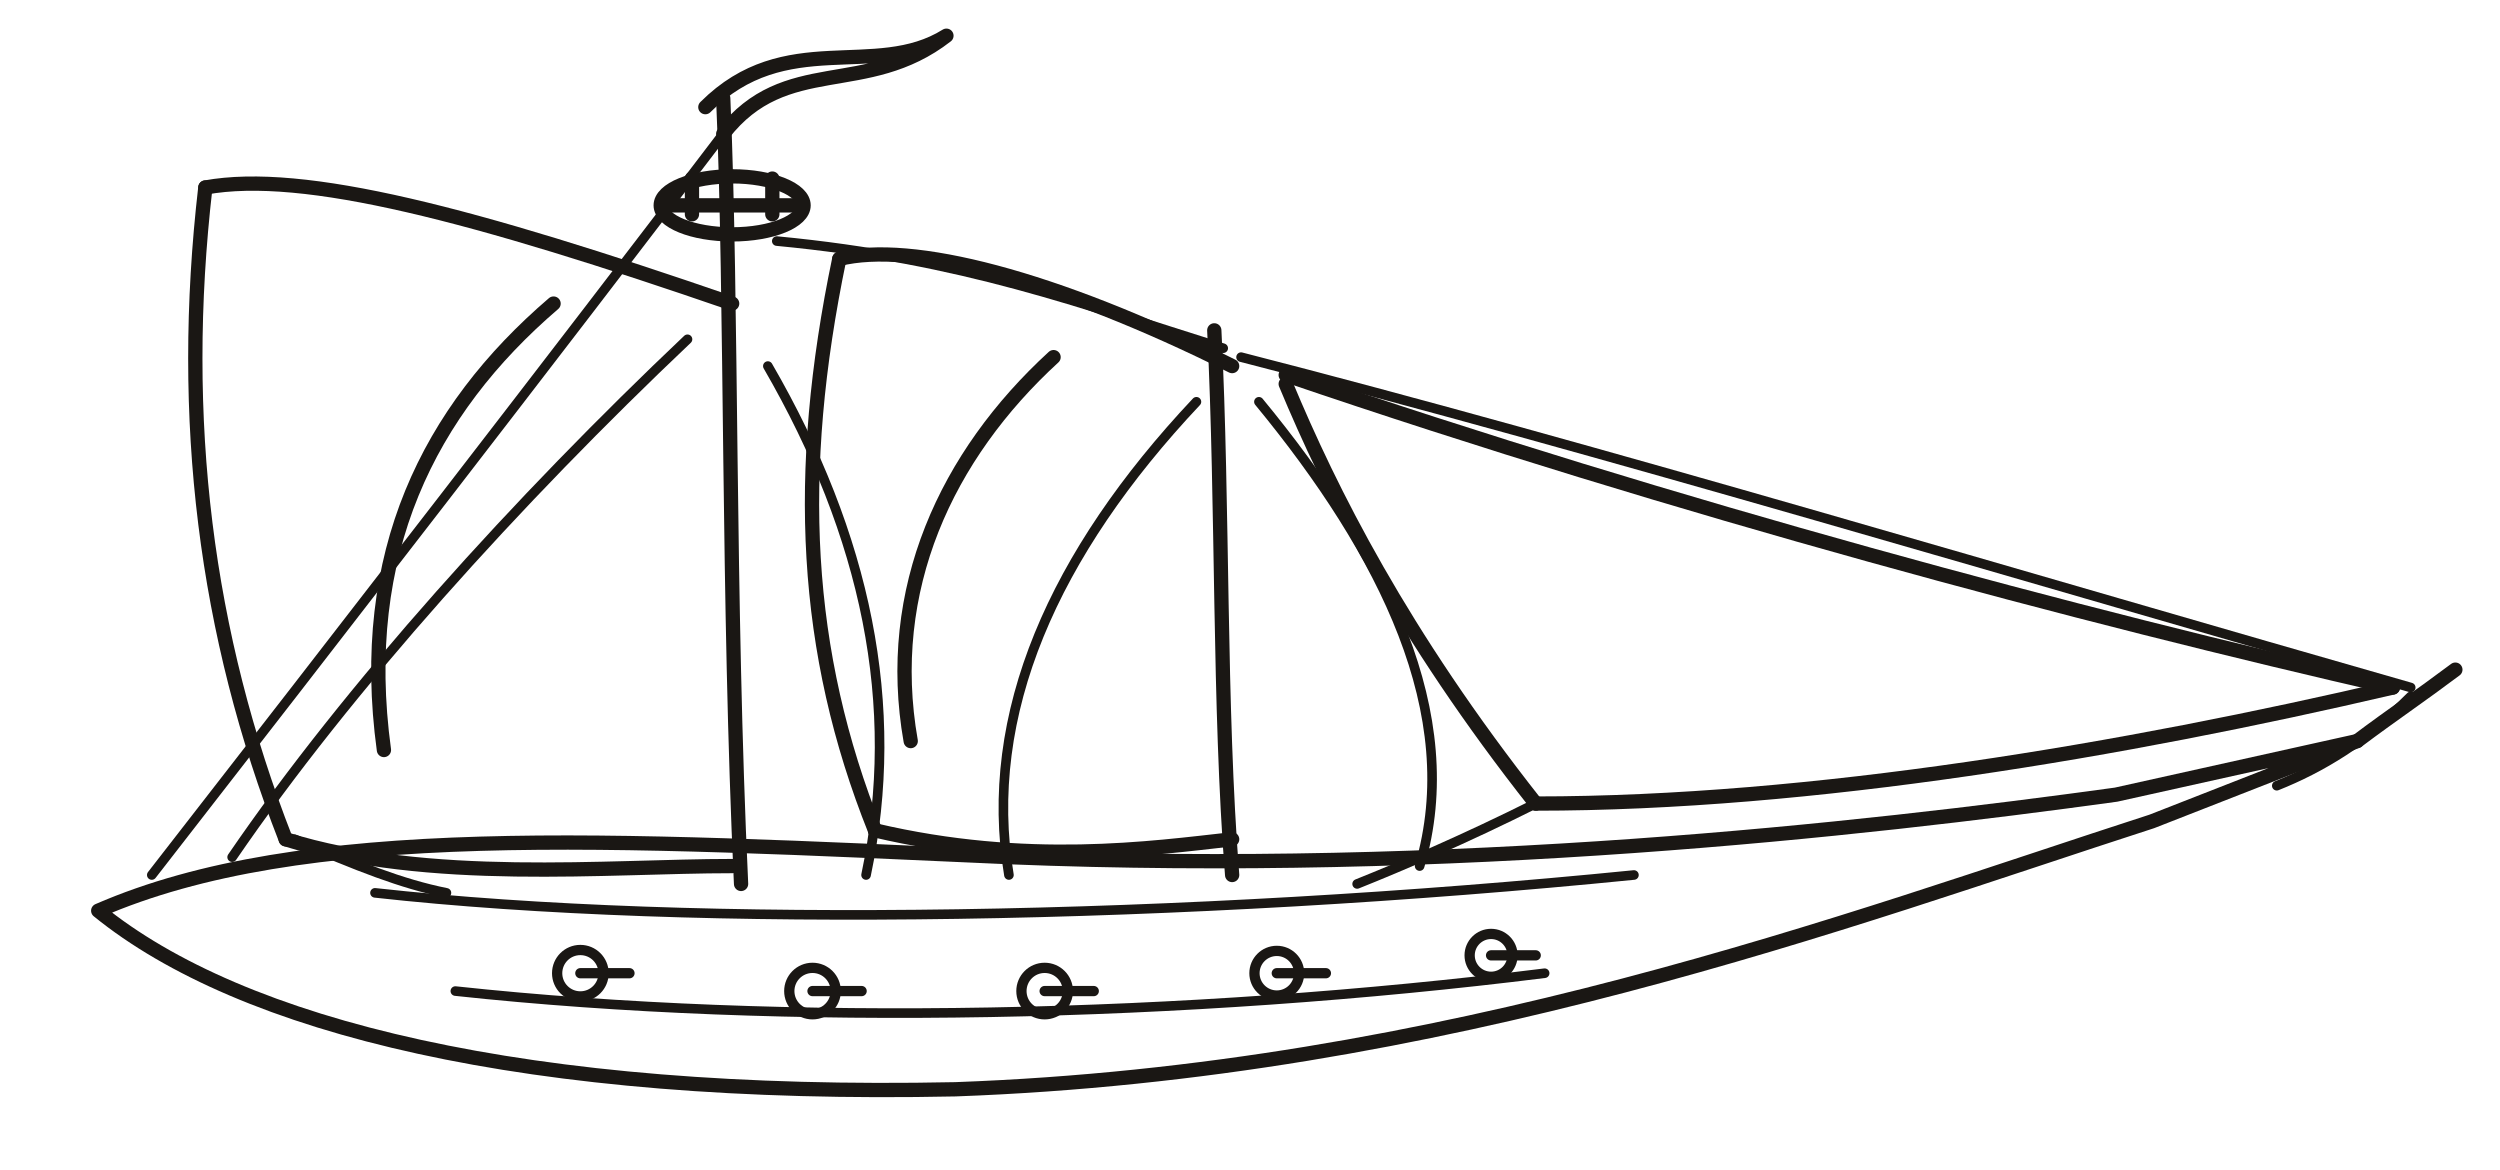
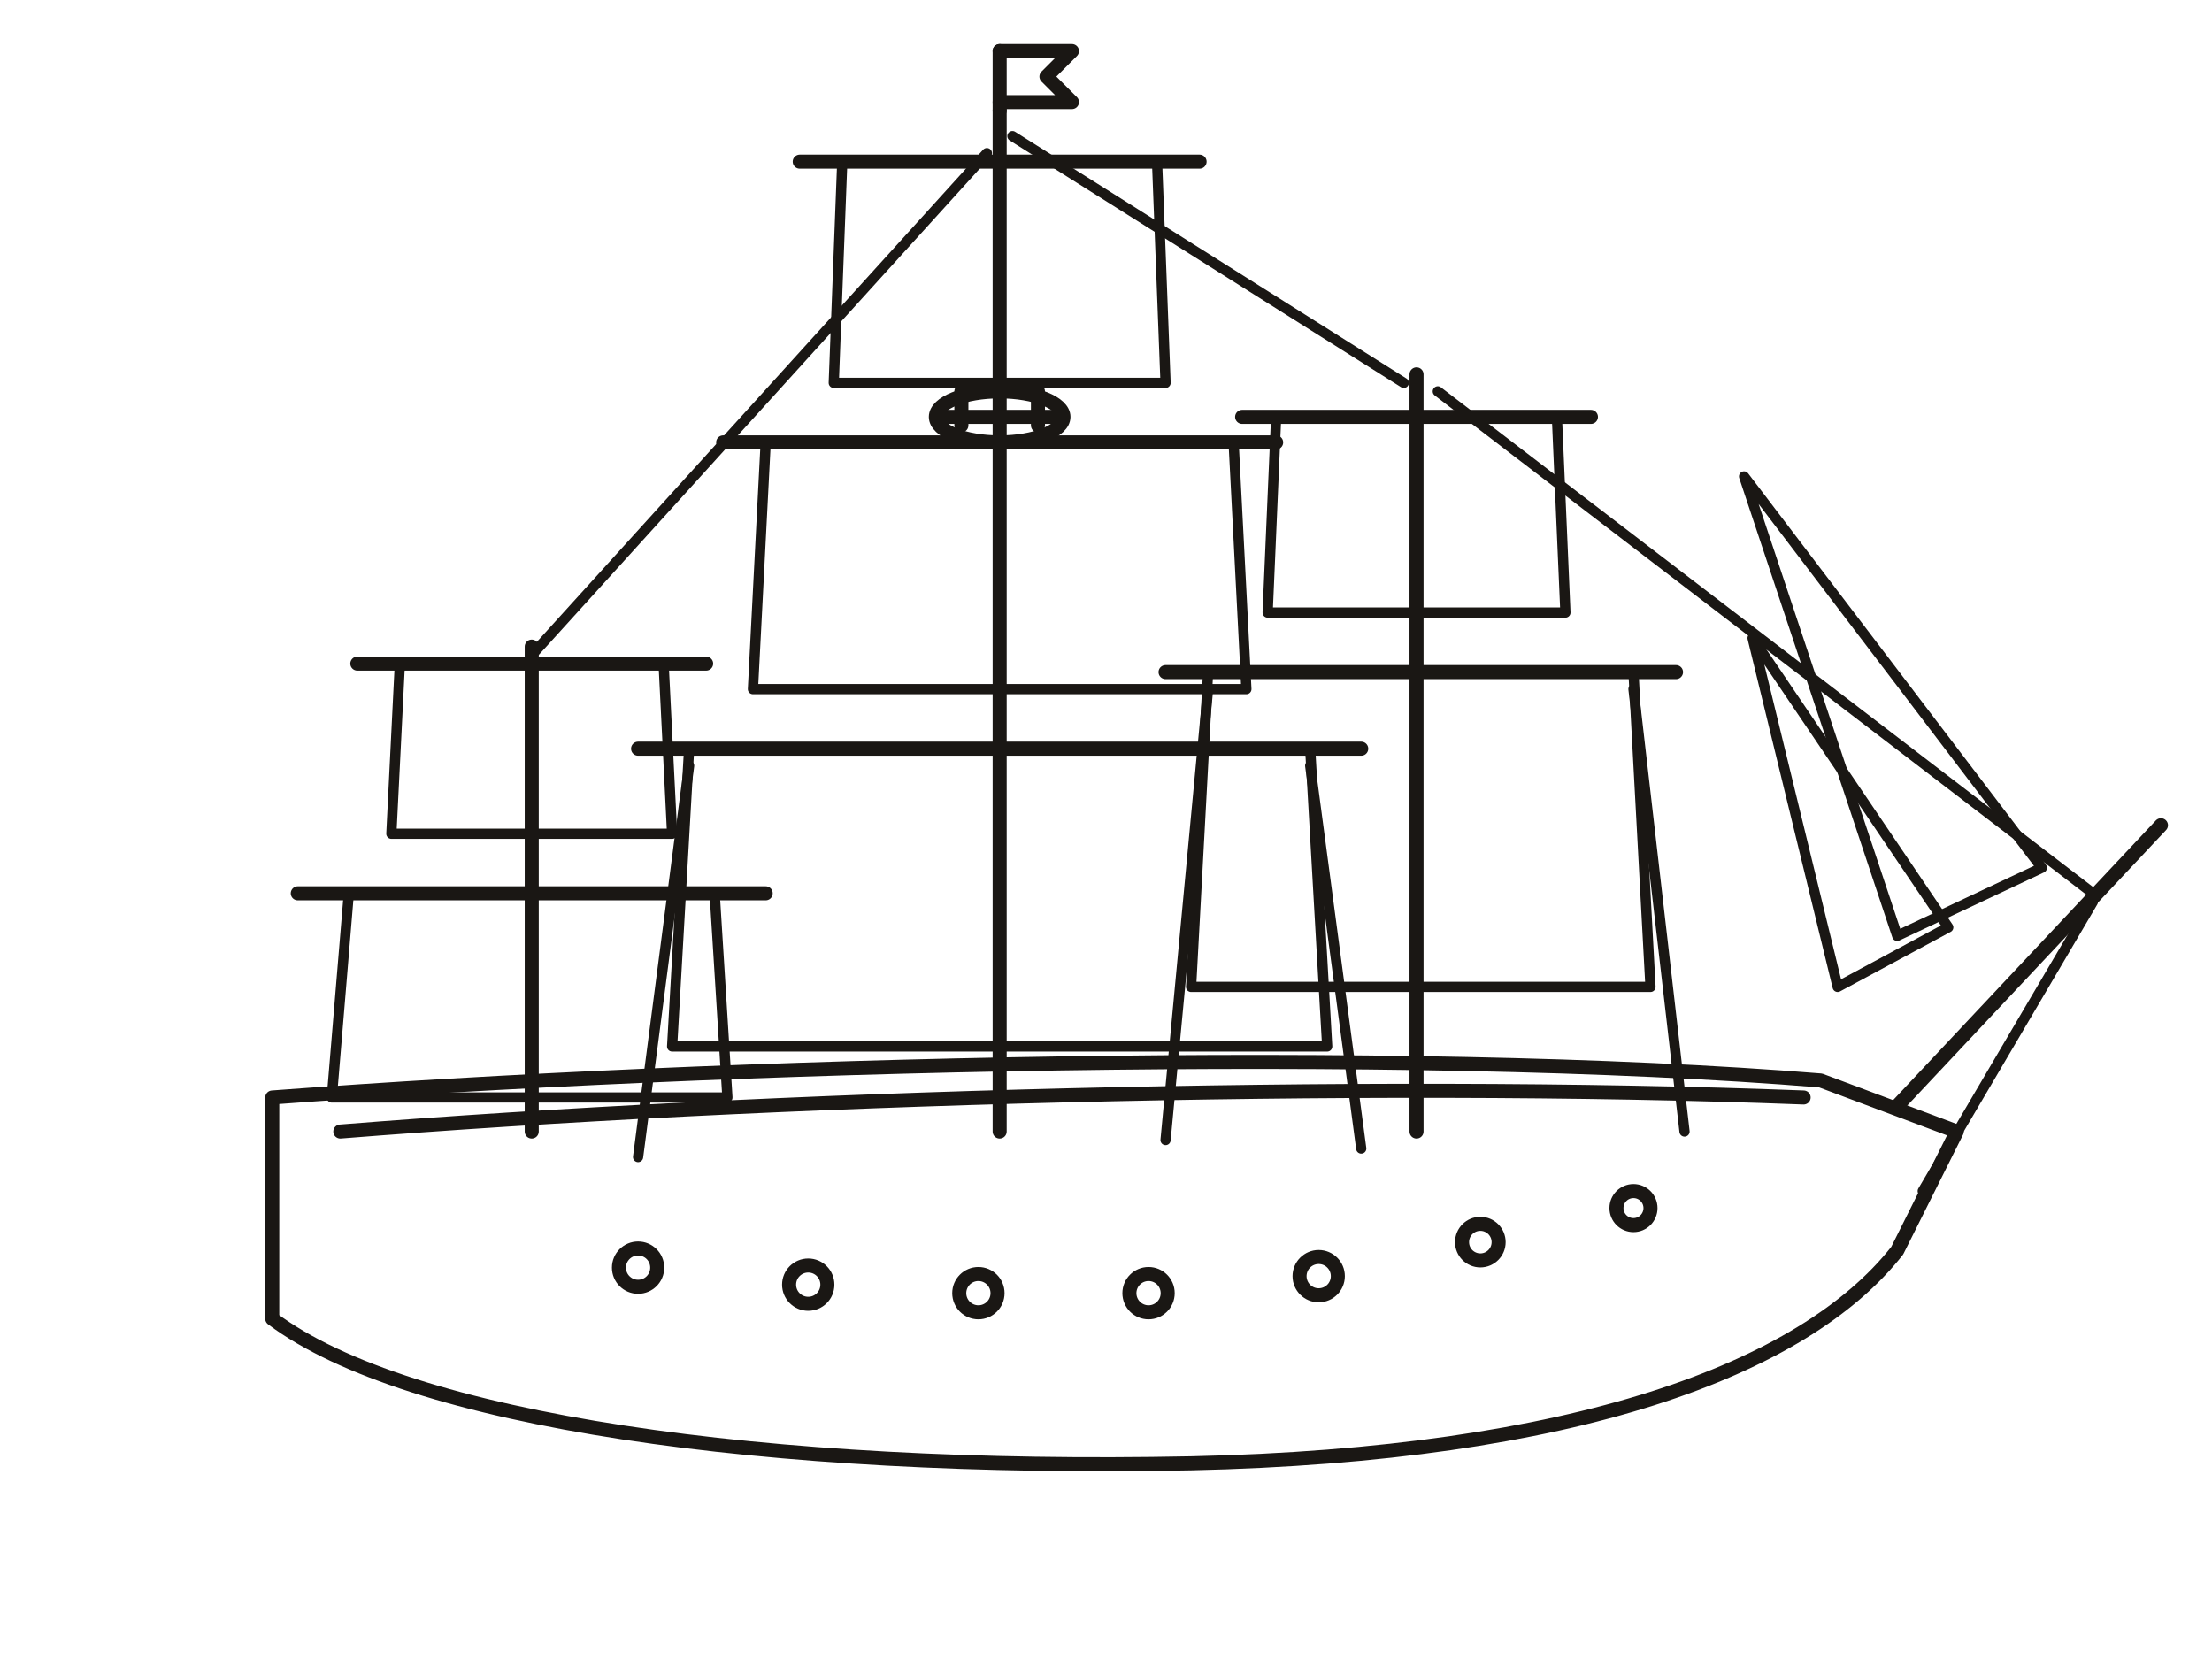
- <svg xmlns="http://www.w3.org/2000/svg" viewBox="-6 -72 560 262" fill="none" stroke="#1a1714" stroke-linecap="round" stroke-linejoin="round">
-   <g stroke-width="2.15">
-     <path d="M156 -42C118 8 70 70 28 124" />
-     <path d="M168 -18C210 -14 236 -4 268 6" />
-     <path d="M272 8C350 28 450 58 534 82" />
-     <path d="M534 84C524 94 514 100 504 104" />
-     <path d="M148 4C110 40 72 82 46 120" />
-     <path d="M166 10C188 48 196 86 188 124" />
-     <path d="M262 18C230 52 214 88 220 124" />
-     <path d="M276 18C304 52 322 88 312 122" />
-     <path d="M60 116C74 122 84 126 94 128" />
-     <path d="M338 108C322 116 308 122 298 126" />
-     <path d="M78 128C150 136 260 134 360 124" />
-     <path d="M96 150C170 158 260 156 340 146" />
-     <g stroke-width="2.3">
-       <circle cx="124" cy="146" r="5.2" />
-       <path d="M124 146h11" />
-       <circle cx="176" cy="150" r="5.2" />
-       <path d="M176 150h11" />
-       <circle cx="228" cy="150" r="5.2" />
-       <path d="M228 150h11" />
-       <circle cx="280" cy="146" r="5" />
-       <path d="M280 146h11" />
-       <circle cx="328" cy="142" r="4.8" />
-       <path d="M328 142h10" />
-     </g>
+ <svg xmlns="http://www.w3.org/2000/svg" viewBox="0 20 520 390" fill="none" stroke="#1a1714" stroke-linecap="round" stroke-linejoin="round">
+   <g stroke-width="2.4">
+     <path d="M198 58h74l2 52h-78z" />
+     <path d="M235 62v44" />
+     <path d="M180 124h110l3 58h-116z" />
+     <path d="M235 128v50" />
+     <path d="M162 196h146l4 70h-154z" />
+     <path d="M235 200v62" />
+     <path d="M300 118h66l2 46h-70z" />
+     <path d="M333 122v38" />
+     <path d="M284 178h100l4 74h-108z" />
+     <path d="M333 182v66" />
+     <path d="M94 176h62l2 40H92z" />
+     <path d="M125 180v32" />
+     <path d="M82 230h86l3 48H78z" />
+     <path d="M125 234v40" />
+     <path d="M338 112L492 230" />
+     <path d="M125 174L232 56" />
+     <path d="M238 52L330 110" />
+     <path d="M162 200L150 292" />
+     <path d="M308 200L320 290" />
+     <path d="M284 182L274 288" />
+     <path d="M384 182L396 286" />
+     <path d="M492 232L452 300" />
+     <path d="M410 132l70 92-34 16z" />
+     <path d="M412 170l46 68-26 14z" />
  </g>
-   <g stroke-width="3.2">
-     <path d="M16 132C62 112 130 116 220 120C320 124 410 114 468 106L522 94L476 112C408 134 318 168 208 172C112 174 48 158 16 132" />
-     <path d="M156 -50C158 -4 157 62 160 126" />
-     <ellipse cx="158" cy="-26" rx="16" ry="6.5" />
-     <path d="M143 -26h30M149 -32v8M167 -32v8" />
-     <path d="M152 -48C170 -66 190 -54 206 -64C188 -50 170 -60 156 -42" />
-     <path d="M118 -4C90 20 74 52 80 96" />
-     <path d="M158 -4C100 -24 62 -34 40 -30" />
-     <path d="M40 -30C34 22 40 70 58 116" />
-     <path d="M58 116C90 126 130 122 158 122" />
-     <path d="M266 2C268 42 267 86 270 124" />
-     <path d="M230 8C206 30 192 60 198 94" />
-     <path d="M270 10C230 -10 198 -18 182 -14" />
-     <path d="M182 -14C172 34 174 74 190 114" />
-     <path d="M190 114C224 122 252 118 270 116" />
-     <path d="M522 94C530 88 536 84 544 78" />
-     <path d="M282 12C370 42 460 66 530 82" />
-     <path d="M530 82C470 96 400 108 338 108" />
-     <path d="M338 108C308 70 292 38 282 14" />
+   <g stroke-width="3.3">
+     <path d="M64 278 L64 330 C96 354 180 366 280 364 C370 362 424 342 446 314 L460 286 L428 274 C330 266 170 270 64 278" />
+     <path d="M80 286 C180 278 320 274 424 278" />
+     <path d="M125 172 V286" />
+     <path d="M235 46 V286" />
+     <path d="M333 108 V286" />
+     <path d="M188 58 h94" />
+     <path d="M170 124 h130" />
+     <path d="M150 196 h170" />
+     <path d="M292 118 h82" />
+     <path d="M274 178 h120" />
+     <path d="M84 176 h82" />
+     <path d="M70 230 h110" />
+     <ellipse cx="235" cy="118" rx="15" ry="6" />
+     <path d="M221 118 h28 M226 112 v8 M244 112 v8" />
+     <path d="M235 46 V32" />
+     <path d="M235 32 h17 l-6 6 6 6 h-17" />
+     <path d="M446 280 L508 214" />
+     <circle cx="150" cy="318" r="4.5" />
+     <circle cx="190" cy="322" r="4.5" />
+     <circle cx="230" cy="324" r="4.5" />
+     <circle cx="270" cy="324" r="4.5" />
+     <circle cx="310" cy="320" r="4.5" />
+     <circle cx="348" cy="312" r="4.3" />
+     <circle cx="384" cy="304" r="4" />
  </g>
</svg>
